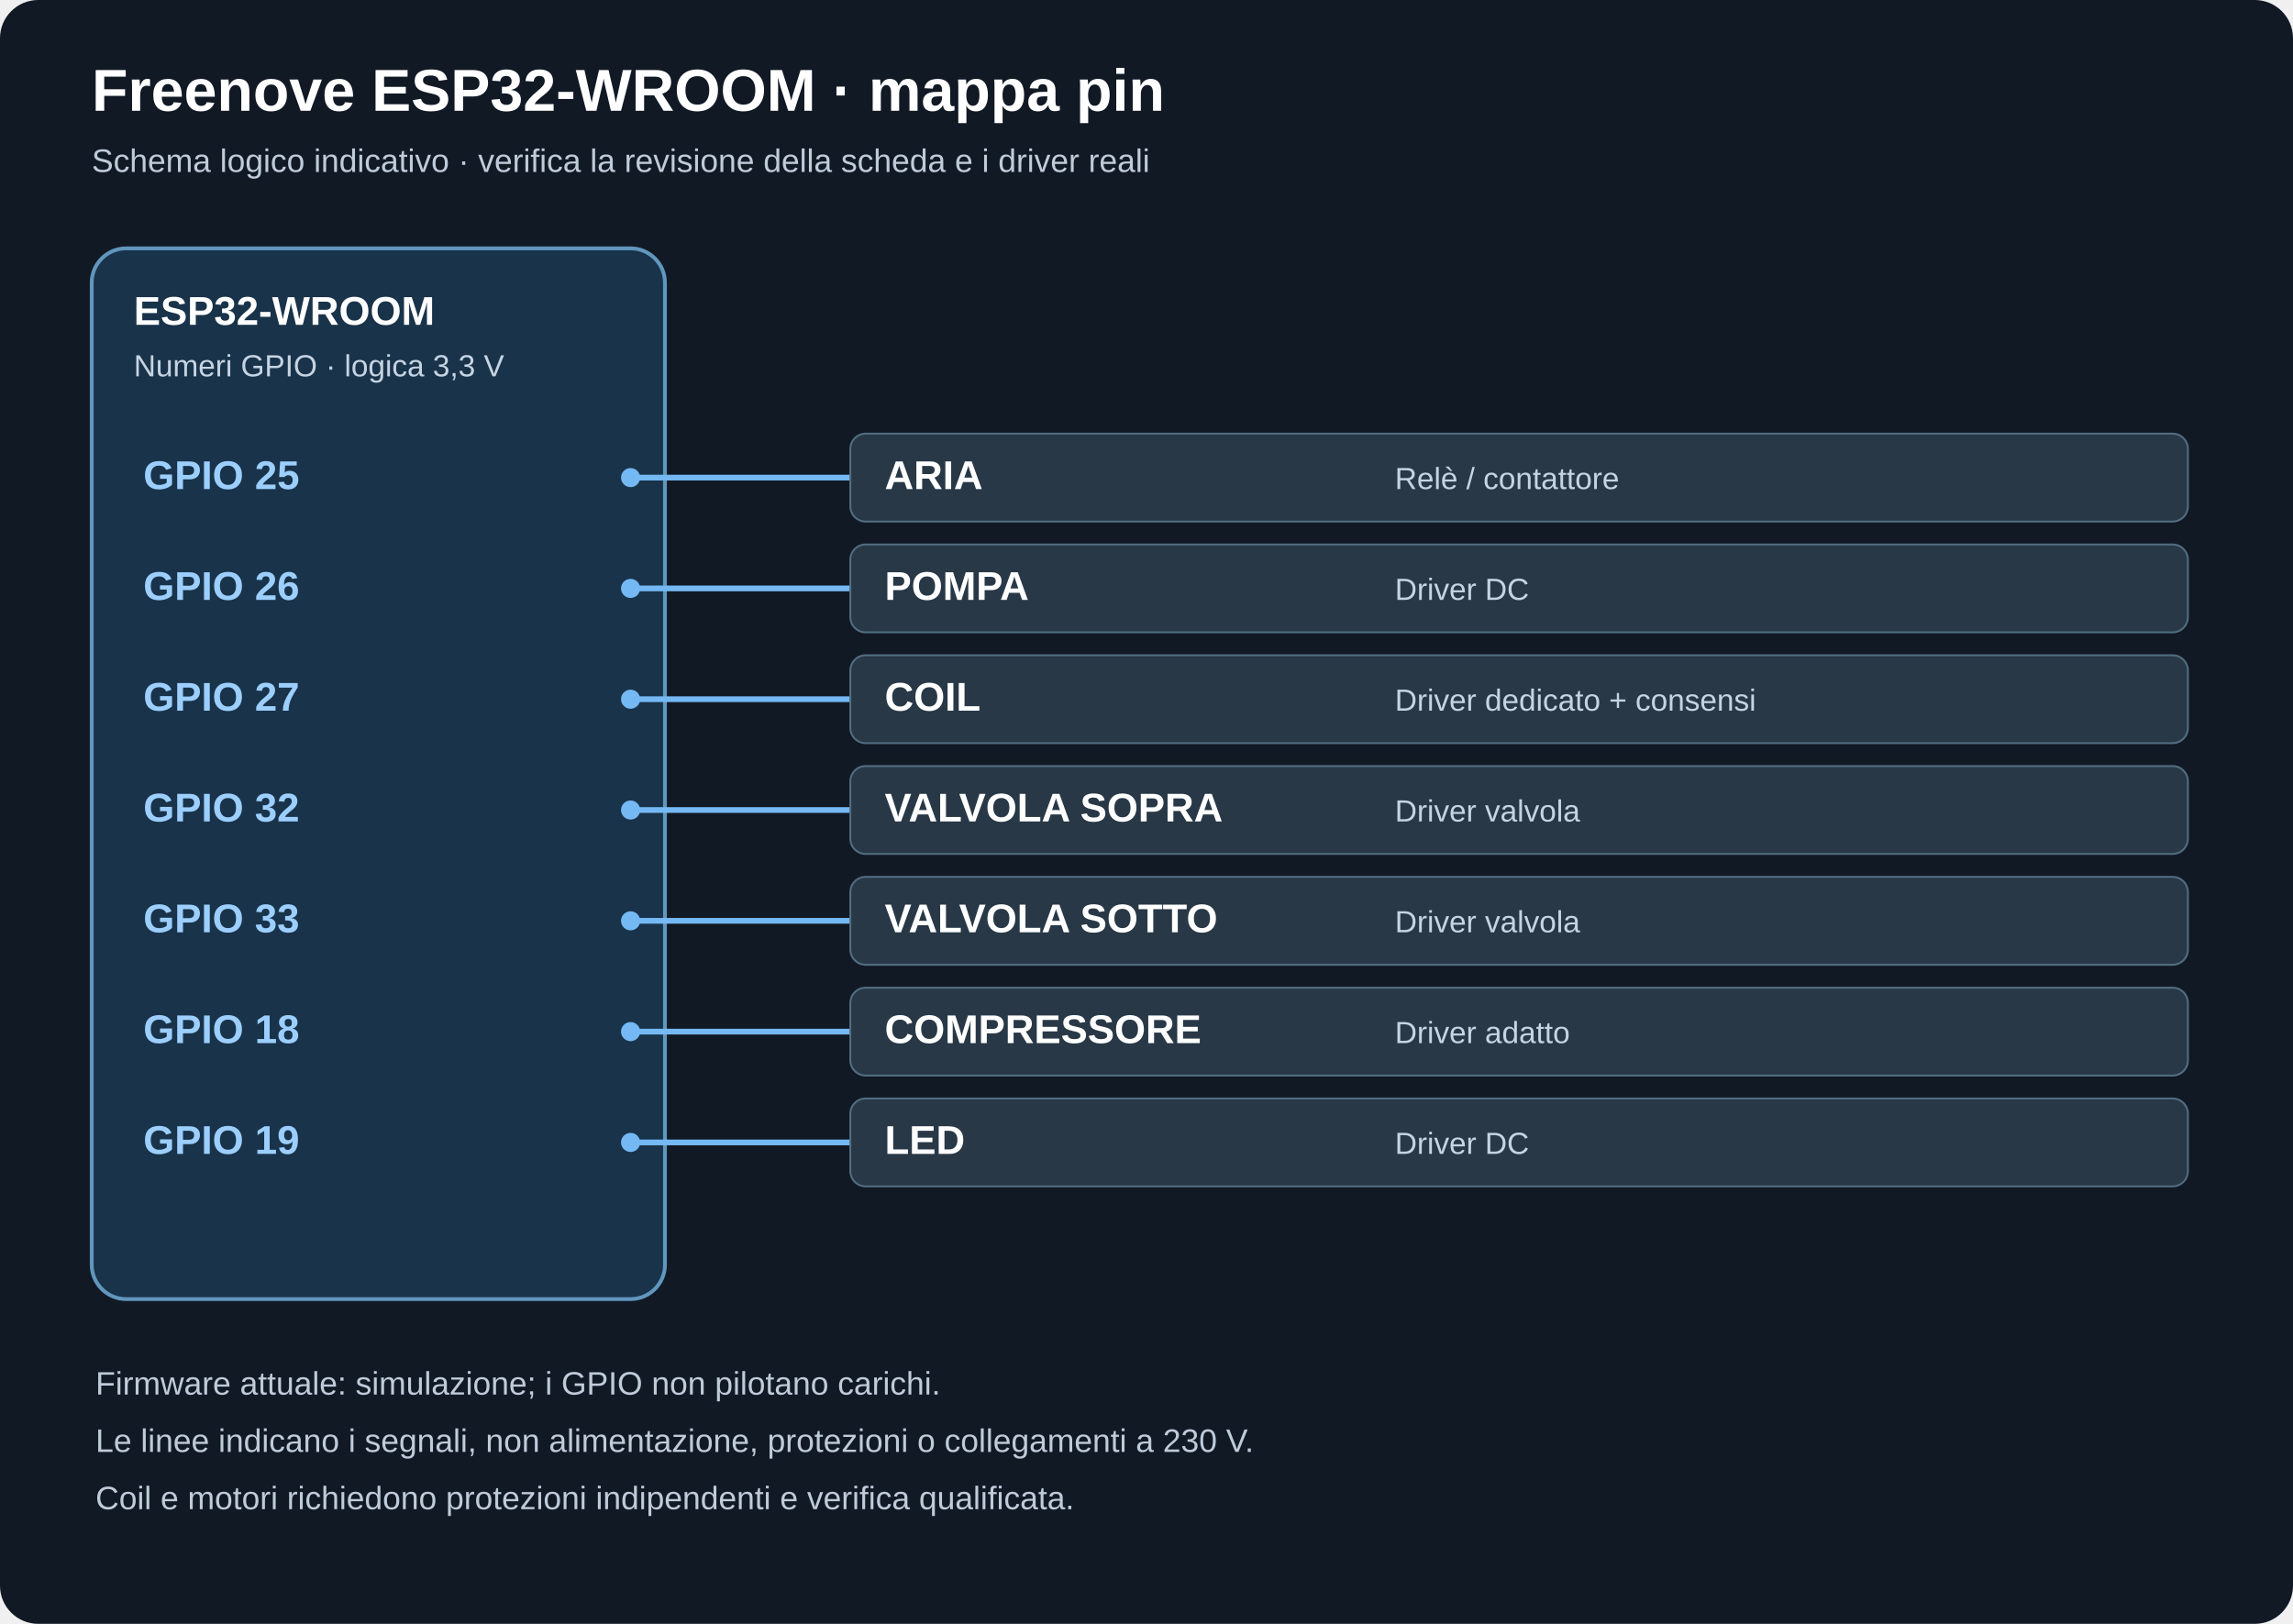
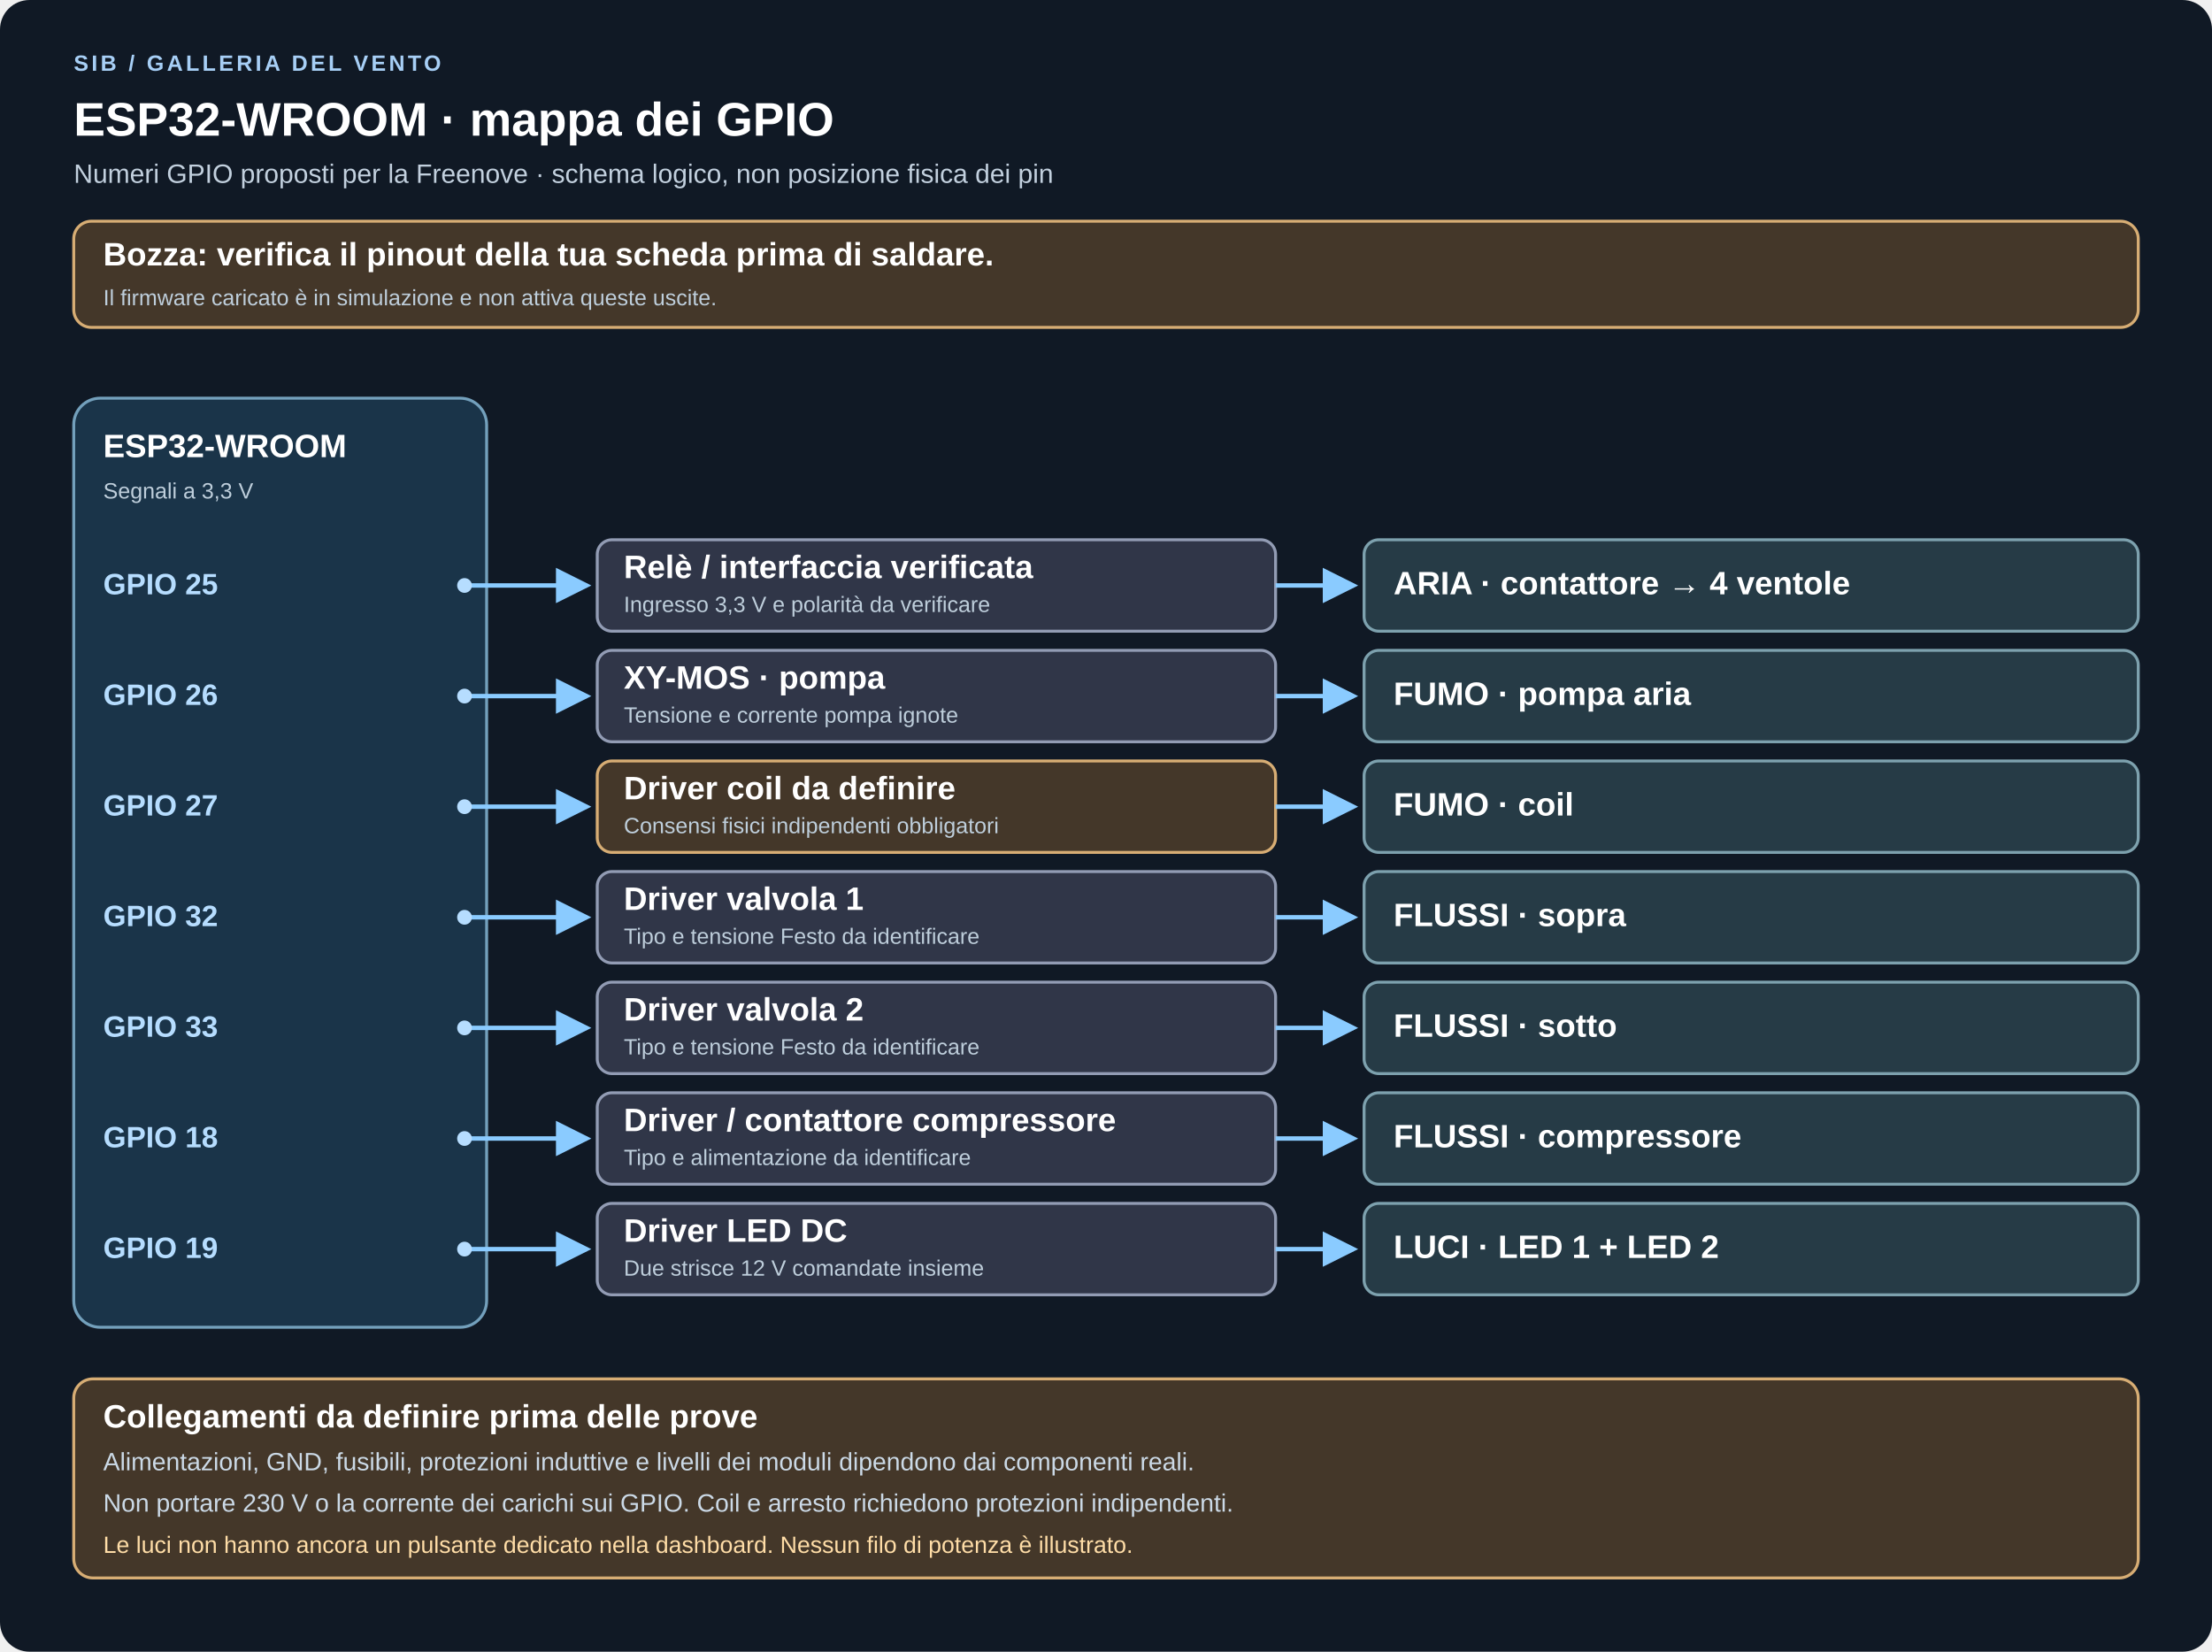
- <svg xmlns="http://www.w3.org/2000/svg" viewBox="0 0 1200 850" role="img" aria-labelledby="title">
-   <style>text{font-family:Arial,sans-serif}.title{font-size:31px;font-weight:bold;fill:#fff}.sub{font-size:17px;fill:#bfcbd8}.label{font-size:21px;font-weight:bold;fill:#fff}.pin{font-size:21px;font-weight:bold;fill:#9ccfff}.small{font-size:16px;fill:#c6d4e2}.line{fill:none;stroke:#75b9f4;stroke-width:3}</style>
-   <rect width="1200" height="850" rx="20" fill="#111925" />
-   <text x="48" y="58" class="title">Freenove ESP32-WROOM · mappa pin</text>
-   <text x="48" y="90" class="sub">Schema logico indicativo · verifica la revisione della scheda e i driver reali</text>
-   <rect x="48" y="130" width="300" height="550" rx="18" fill="#19334a" stroke="#6196bd" stroke-width="2" />
-   <text x="70" y="170" class="label">ESP32-WROOM</text>
-   <text x="70" y="197" class="small">Numeri GPIO · logica 3,3 V</text>
-   <text x="75" y="256" class="pin">GPIO 25</text>
-   <path class="line" d="M330 250 H445" />
-   <circle cx="330" cy="250" r="5" fill="#75b9f4" />
-   <rect x="445" y="227" width="700" height="46" rx="8" fill="#283847" stroke="#526d80" />
-   <text x="463" y="256" class="label">ARIA</text>
-   <text x="730" y="256" class="small">Relè / contattore</text>
-   <text x="75" y="314" class="pin">GPIO 26</text>
-   <path class="line" d="M330 308 H445" />
-   <circle cx="330" cy="308" r="5" fill="#75b9f4" />
-   <rect x="445" y="285" width="700" height="46" rx="8" fill="#283847" stroke="#526d80" />
-   <text x="463" y="314" class="label">POMPA</text>
-   <text x="730" y="314" class="small">Driver DC</text>
-   <text x="75" y="372" class="pin">GPIO 27</text>
-   <path class="line" d="M330 366 H445" />
-   <circle cx="330" cy="366" r="5" fill="#75b9f4" />
-   <rect x="445" y="343" width="700" height="46" rx="8" fill="#283847" stroke="#526d80" />
-   <text x="463" y="372" class="label">COIL</text>
-   <text x="730" y="372" class="small">Driver dedicato + consensi</text>
-   <text x="75" y="430" class="pin">GPIO 32</text>
-   <path class="line" d="M330 424 H445" />
-   <circle cx="330" cy="424" r="5" fill="#75b9f4" />
-   <rect x="445" y="401" width="700" height="46" rx="8" fill="#283847" stroke="#526d80" />
-   <text x="463" y="430" class="label">VALVOLA SOPRA</text>
-   <text x="730" y="430" class="small">Driver valvola</text>
-   <text x="75" y="488" class="pin">GPIO 33</text>
-   <path class="line" d="M330 482 H445" />
-   <circle cx="330" cy="482" r="5" fill="#75b9f4" />
-   <rect x="445" y="459" width="700" height="46" rx="8" fill="#283847" stroke="#526d80" />
-   <text x="463" y="488" class="label">VALVOLA SOTTO</text>
-   <text x="730" y="488" class="small">Driver valvola</text>
-   <text x="75" y="546" class="pin">GPIO 18</text>
-   <path class="line" d="M330 540 H445" />
-   <circle cx="330" cy="540" r="5" fill="#75b9f4" />
-   <rect x="445" y="517" width="700" height="46" rx="8" fill="#283847" stroke="#526d80" />
-   <text x="463" y="546" class="label">COMPRESSORE</text>
-   <text x="730" y="546" class="small">Driver adatto</text>
-   <text x="75" y="604" class="pin">GPIO 19</text>
-   <path class="line" d="M330 598 H445" />
-   <circle cx="330" cy="598" r="5" fill="#75b9f4" />
-   <rect x="445" y="575" width="700" height="46" rx="8" fill="#283847" stroke="#526d80" />
-   <text x="463" y="604" class="label">LED</text>
-   <text x="730" y="604" class="small">Driver DC</text>
-   <text x="50" y="730" class="sub">Firmware attuale: simulazione; i GPIO non pilotano carichi.</text>
-   <text x="50" y="760" class="sub">Le linee indicano i segnali, non alimentazione, protezioni o collegamenti a 230 V.</text>
-   <text x="50" y="790" class="sub">Coil e motori richiedono protezioni indipendenti e verifica qualificata.</text>
+ <svg xmlns="http://www.w3.org/2000/svg" viewBox="0 0 1500 1120" role="img" aria-labelledby="title desc">
+   <defs>
+     <style>text{font-family:Arial,Helvetica,sans-serif}.head{fill:#fff;font-size:32px;font-weight:700}.sub{fill:#c2d0de;font-size:18px}.tag{fill:#a7cff6;font-size:15px;font-weight:700;letter-spacing:2px}.board{fill:#1a3449;stroke:#73a0bc;stroke-width:2}.driver{fill:#303648;stroke:#929cb4;stroke-width:2}.load{fill:#263b46;stroke:#7da1ae;stroke-width:2}.warnbox{fill:#443729;stroke:#d7ad74;stroke-width:2}.h{fill:#fff;font-size:22px;font-weight:700}.t{fill:#cbd9e6;font-size:17px}.small{fill:#becedb;font-size:15px}.pin{fill:#b6ddff;font-size:20px;font-weight:700}.signal{fill:none;stroke:#8acbff;stroke-width:3}.node{fill:#b6ddff}.warn{fill:#ffdda7;font-size:16px}</style>
+     <marker id="arrow" markerWidth="8" markerHeight="8" refX="7" refY="4" orient="auto">
+       <path d="M0 0L8 4L0 8Z" fill="context-stroke" />
+     </marker>
+   </defs>
+   <rect width="1500" height="1120" rx="20" fill="#101925" />
+   <text x="50" y="48" class="tag">SIB / GALLERIA DEL VENTO</text>
+   <text x="50" y="92" class="head">ESP32-WROOM · mappa dei GPIO</text>
+   <text x="50" y="124" class="sub">Numeri GPIO proposti per la Freenove · schema logico, non posizione fisica dei pin</text>
+   <rect x="50" y="150" width="1400" height="72" rx="12" class="warnbox" />
+   <text x="70" y="180" class="h">Bozza: verifica il pinout della tua scheda prima di saldare.</text>
+   <text x="70" y="207" class="small">Il firmware caricato è in simulazione e non attiva queste uscite.</text>
+   <rect x="50" y="270" width="280" height="630" rx="18" class="board" />
+   <text x="70" y="310" class="h">ESP32-WROOM</text>
+   <text x="70" y="338" class="small">Segnali a 3,3 V</text>
+   <g class="pin">
+     <text x="70" y="403">GPIO 25</text>
+     <text x="70" y="478">GPIO 26</text>
+     <text x="70" y="553">GPIO 27</text>
+     <text x="70" y="628">GPIO 32</text>
+     <text x="70" y="703">GPIO 33</text>
+     <text x="70" y="778">GPIO 18</text>
+     <text x="70" y="853">GPIO 19</text>
+   </g>
+   <g class="signal" marker-end="url(#arrow)">
+     <path d="M315 397H398" />
+     <path d="M315 472H398" />
+     <path d="M315 547H398" />
+     <path d="M315 622H398" />
+     <path d="M315 697H398" />
+     <path d="M315 772H398" />
+     <path d="M315 847H398" />
+   </g>
+   <g fill="#b6ddff">
+     <circle cx="315" cy="397" r="5" />
+     <circle cx="315" cy="472" r="5" />
+     <circle cx="315" cy="547" r="5" />
+     <circle cx="315" cy="622" r="5" />
+     <circle cx="315" cy="697" r="5" />
+     <circle cx="315" cy="772" r="5" />
+     <circle cx="315" cy="847" r="5" />
+   </g>
+   <rect x="405" y="366" width="460" height="62" rx="10" class="driver" />
+   <text x="423" y="392" class="h">Relè / interfaccia verificata</text>
+   <text x="423" y="415" class="small">Ingresso 3,3 V e polarità da verificare</text>
+   <rect x="405" y="441" width="460" height="62" rx="10" class="driver" />
+   <text x="423" y="467" class="h">XY-MOS · pompa</text>
+   <text x="423" y="490" class="small">Tensione e corrente pompa ignote</text>
+   <rect x="405" y="516" width="460" height="62" rx="10" class="warnbox" />
+   <text x="423" y="542" class="h">Driver coil da definire</text>
+   <text x="423" y="565" class="small">Consensi fisici indipendenti obbligatori</text>
+   <rect x="405" y="591" width="460" height="62" rx="10" class="driver" />
+   <text x="423" y="617" class="h">Driver valvola 1</text>
+   <text x="423" y="640" class="small">Tipo e tensione Festo da identificare</text>
+   <rect x="405" y="666" width="460" height="62" rx="10" class="driver" />
+   <text x="423" y="692" class="h">Driver valvola 2</text>
+   <text x="423" y="715" class="small">Tipo e tensione Festo da identificare</text>
+   <rect x="405" y="741" width="460" height="62" rx="10" class="driver" />
+   <text x="423" y="767" class="h">Driver / contattore compressore</text>
+   <text x="423" y="790" class="small">Tipo e alimentazione da identificare</text>
+   <rect x="405" y="816" width="460" height="62" rx="10" class="driver" />
+   <text x="423" y="842" class="h">Driver LED DC</text>
+   <text x="423" y="865" class="small">Due strisce 12 V comandate insieme</text>
+   <g class="signal" marker-end="url(#arrow)">
+     <path d="M865 397H918" />
+     <path d="M865 472H918" />
+     <path d="M865 547H918" />
+     <path d="M865 622H918" />
+     <path d="M865 697H918" />
+     <path d="M865 772H918" />
+     <path d="M865 847H918" />
+   </g>
+   <g class="load">
+     <rect x="925" y="366" width="525" height="62" rx="10" />
+     <rect x="925" y="441" width="525" height="62" rx="10" />
+     <rect x="925" y="516" width="525" height="62" rx="10" />
+     <rect x="925" y="591" width="525" height="62" rx="10" />
+     <rect x="925" y="666" width="525" height="62" rx="10" />
+     <rect x="925" y="741" width="525" height="62" rx="10" />
+     <rect x="925" y="816" width="525" height="62" rx="10" />
+   </g>
+   <text x="945" y="403" class="h">ARIA · contattore → 4 ventole</text>
+   <text x="945" y="478" class="h">FUMO · pompa aria</text>
+   <text x="945" y="553" class="h">FUMO · coil</text>
+   <text x="945" y="628" class="h">FLUSSI · sopra</text>
+   <text x="945" y="703" class="h">FLUSSI · sotto</text>
+   <text x="945" y="778" class="h">FLUSSI · compressore</text>
+   <text x="945" y="853" class="h">LUCI · LED 1 + LED 2</text>
+   <rect x="50" y="935" width="1400" height="135" rx="13" class="warnbox" />
+   <text x="70" y="968" class="h">Collegamenti da definire prima delle prove</text>
+   <text x="70" y="997" class="t">Alimentazioni, GND, fusibili, protezioni induttive e livelli dei moduli dipendono dai componenti reali.</text>
+   <text x="70" y="1025" class="t">Non portare 230 V o la corrente dei carichi sui GPIO. Coil e arresto richiedono protezioni indipendenti.</text>
+   <text x="70" y="1053" class="warn">Le luci non hanno ancora un pulsante dedicato nella dashboard. Nessun filo di potenza è illustrato.</text>
</svg>
